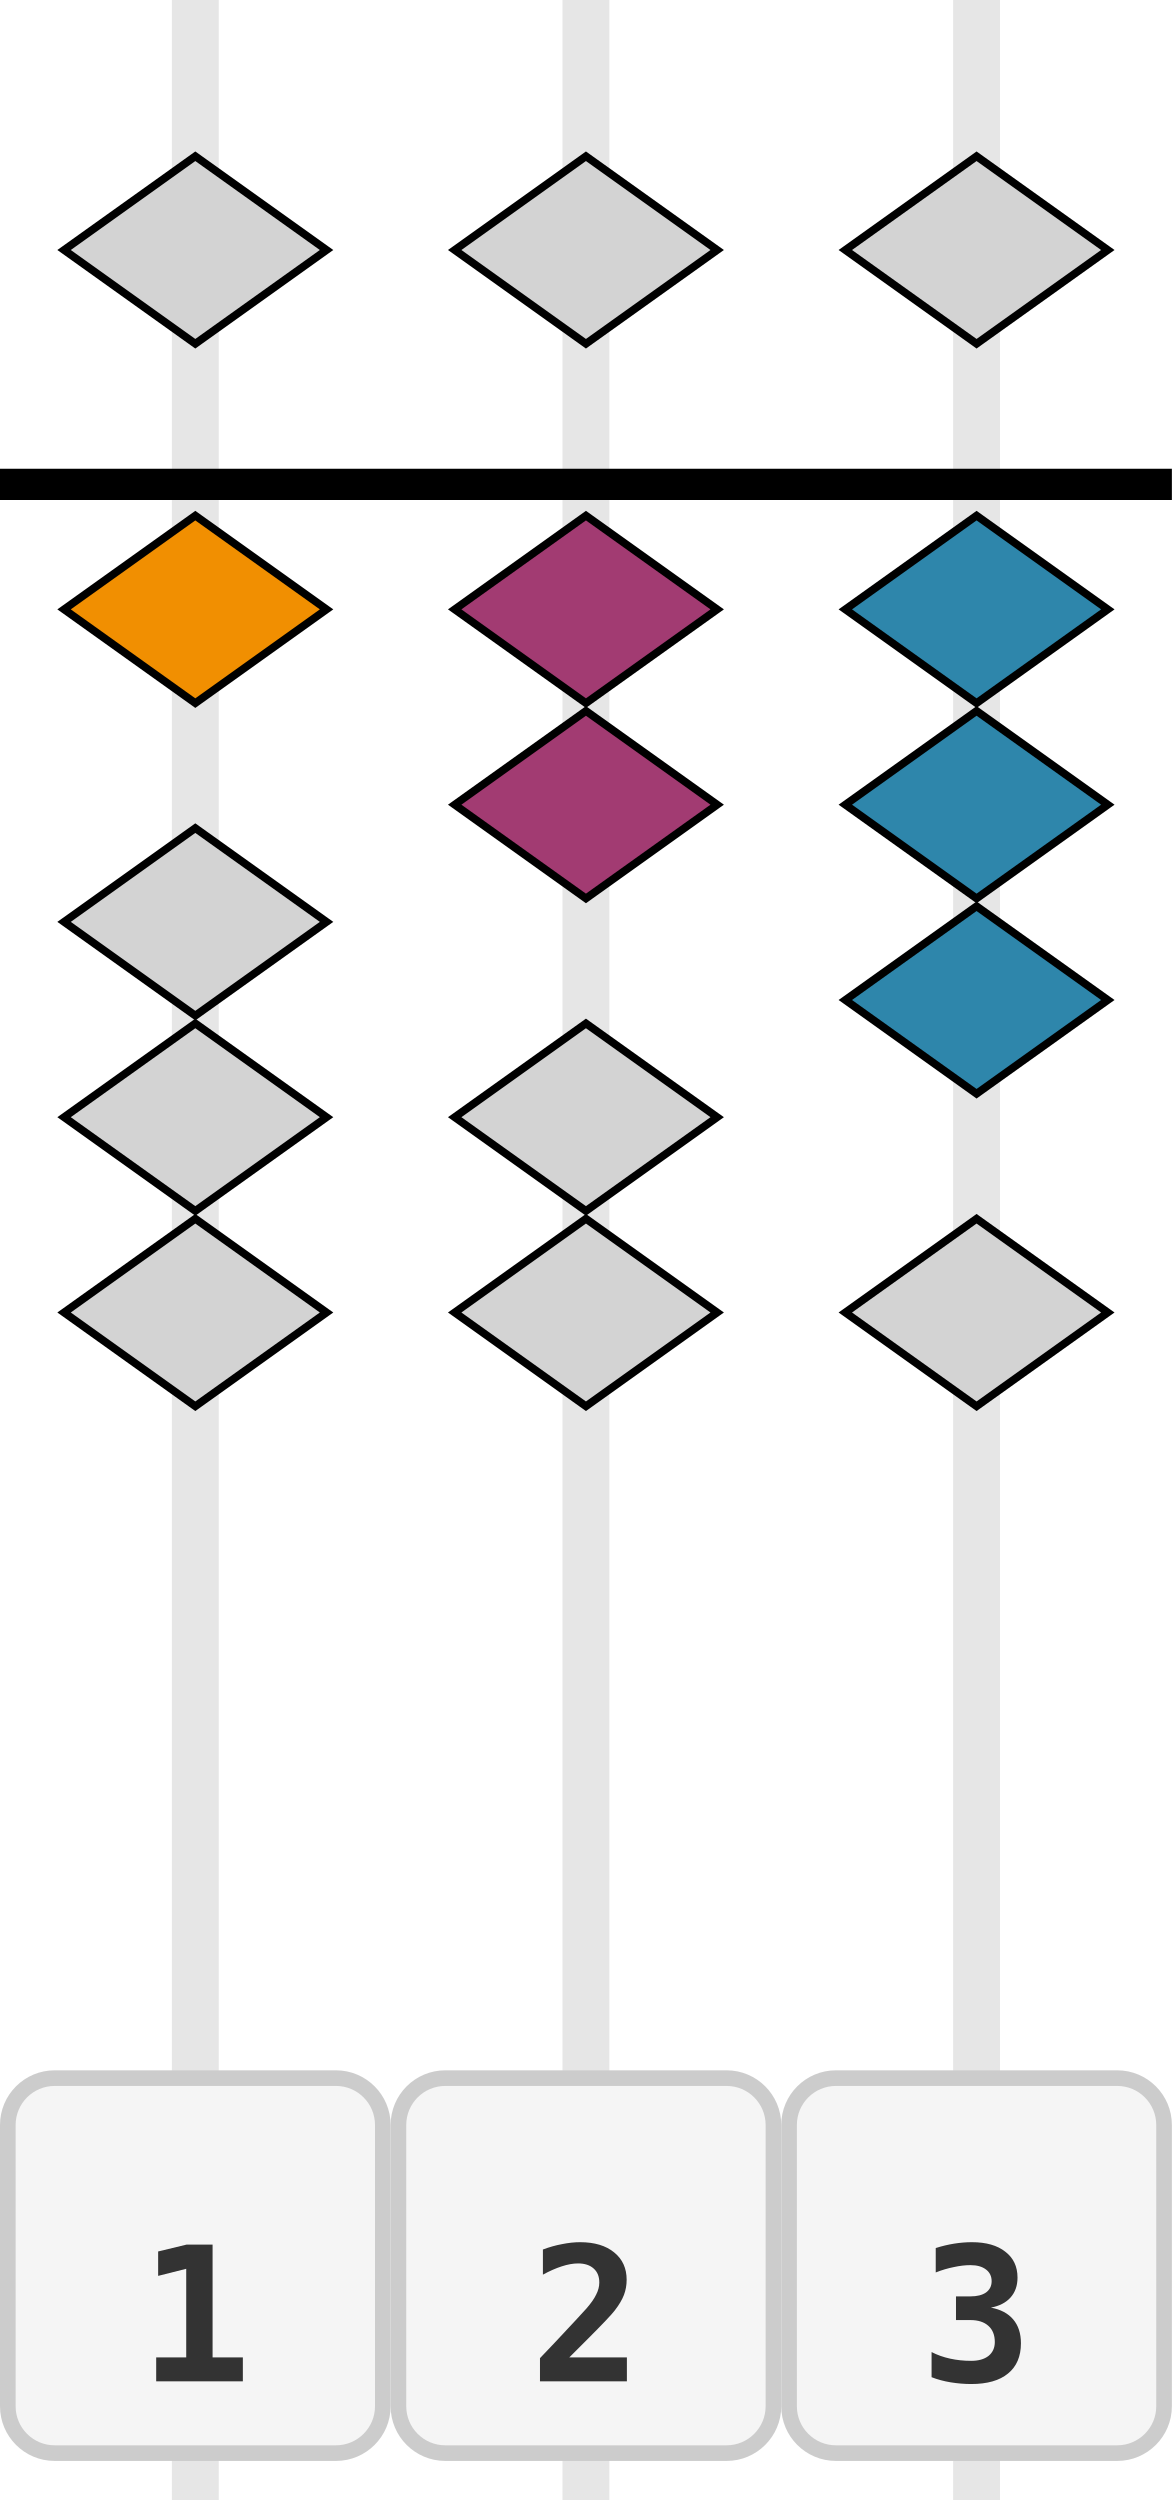
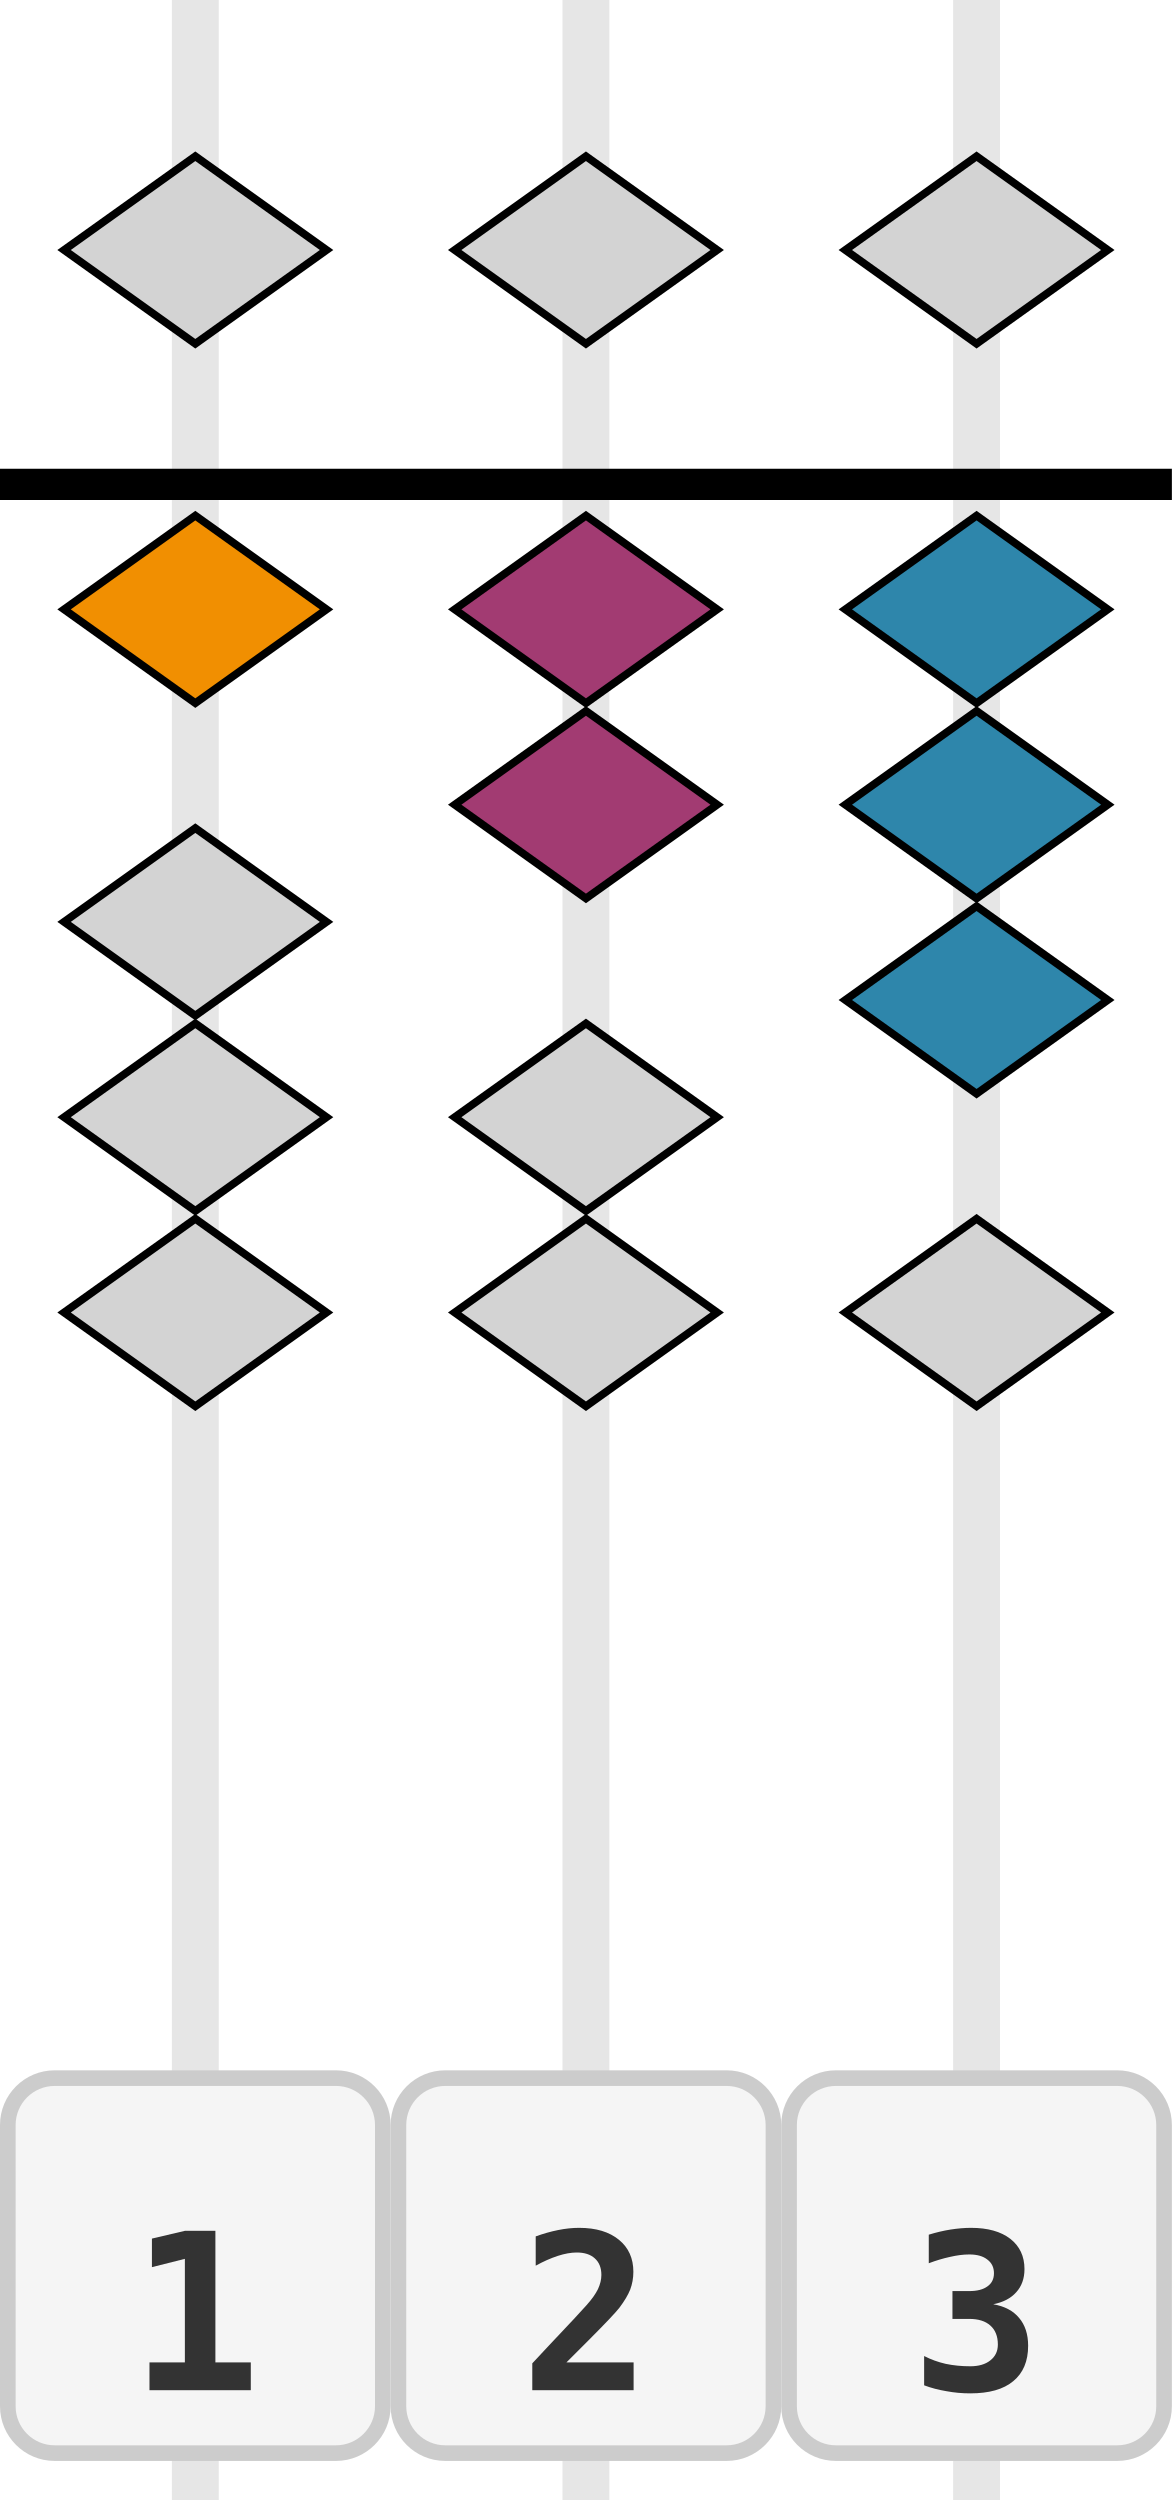
<svg xmlns="http://www.w3.org/2000/svg" width="75" height="160" viewBox="0 0 75 160" class="abacus-svg  " style="overflow:visible;display:block">
  <defs>
    <style>
          /* CSS-based opacity system for hidden inactive beads */
          .abacus-bead {
            transition: opacity 0.2s ease-in-out;
          }

          /* Hidden inactive beads are invisible by default */
          .hide-inactive-mode .abacus-bead.hidden-inactive {
            opacity: 0;
          }

          /* Interactive abacus: When hovering over the abacus, hidden inactive beads become semi-transparent */
          .abacus-svg.hide-inactive-mode.interactive:hover .abacus-bead.hidden-inactive {
            opacity: 0.5;
          }

          /* Interactive abacus: When hovering over a specific hidden inactive bead, it becomes fully visible */
          .hide-inactive-mode.interactive .abacus-bead.hidden-inactive:hover {
            opacity: 1 !important;
          }

          /* Non-interactive abacus: Hidden inactive beads always stay at opacity 0 */
          .abacus-svg.hide-inactive-mode:not(.interactive) .abacus-bead.hidden-inactive {
            opacity: 0 !important;
          }
        </style>
  </defs>
  <rect x="11" y="0" width="3" height="160" fill="rgb(0, 0, 0, 0.1)" stroke="none" />
  <rect x="36" y="0" width="3" height="160" fill="rgb(0, 0, 0, 0.1)" stroke="none" />
  <rect x="61" y="0" width="3" height="160" fill="rgb(0, 0, 0, 0.1)" stroke="none" />
  <rect x="0" y="30" width="75" height="2" fill="black" stroke="none" />
  <g class="abacus-bead inactive " transform="translate(4.1, 10)" style="cursor:default;touch-action:none;transition:opacity 0.2s ease-in-out">
    <polygon points="8.4,0 16.8,6 8.4,12 0,6" fill="rgb(211, 211, 211)" stroke="#000" stroke-width="0.5" />
  </g>
  <g class="abacus-bead active " transform="translate(4.1, 33)" style="cursor:default;touch-action:none;transition:opacity 0.2s ease-in-out">
    <polygon points="8.4,0 16.8,6 8.4,12 0,6" fill="#F18F01" stroke="#000" stroke-width="0.5" />
  </g>
  <g class="abacus-bead inactive " transform="translate(4.1, 53)" style="cursor:default;touch-action:none;transition:opacity 0.2s ease-in-out">
    <polygon points="8.4,0 16.8,6 8.4,12 0,6" fill="rgb(211, 211, 211)" stroke="#000" stroke-width="0.5" />
  </g>
  <g class="abacus-bead inactive " transform="translate(4.1, 65.5)" style="cursor:default;touch-action:none;transition:opacity 0.2s ease-in-out">
    <polygon points="8.4,0 16.8,6 8.4,12 0,6" fill="rgb(211, 211, 211)" stroke="#000" stroke-width="0.5" />
  </g>
  <g class="abacus-bead inactive " transform="translate(4.1, 78)" style="cursor:default;touch-action:none;transition:opacity 0.2s ease-in-out">
    <polygon points="8.4,0 16.8,6 8.4,12 0,6" fill="rgb(211, 211, 211)" stroke="#000" stroke-width="0.5" />
  </g>
  <g class="abacus-bead inactive " transform="translate(29.1, 10)" style="cursor:default;touch-action:none;transition:opacity 0.2s ease-in-out">
    <polygon points="8.4,0 16.8,6 8.4,12 0,6" fill="rgb(211, 211, 211)" stroke="#000" stroke-width="0.5" />
  </g>
  <g class="abacus-bead active " transform="translate(29.1, 33)" style="cursor:default;touch-action:none;transition:opacity 0.2s ease-in-out">
    <polygon points="8.4,0 16.8,6 8.4,12 0,6" fill="#A23B72" stroke="#000" stroke-width="0.5" />
  </g>
  <g class="abacus-bead active " transform="translate(29.1, 45.5)" style="cursor:default;touch-action:none;transition:opacity 0.2s ease-in-out">
    <polygon points="8.4,0 16.8,6 8.4,12 0,6" fill="#A23B72" stroke="#000" stroke-width="0.5" />
  </g>
  <g class="abacus-bead inactive " transform="translate(29.1, 65.5)" style="cursor:default;touch-action:none;transition:opacity 0.2s ease-in-out">
    <polygon points="8.4,0 16.8,6 8.4,12 0,6" fill="rgb(211, 211, 211)" stroke="#000" stroke-width="0.5" />
  </g>
  <g class="abacus-bead inactive " transform="translate(29.1, 78)" style="cursor:default;touch-action:none;transition:opacity 0.2s ease-in-out">
    <polygon points="8.4,0 16.8,6 8.4,12 0,6" fill="rgb(211, 211, 211)" stroke="#000" stroke-width="0.5" />
  </g>
  <g class="abacus-bead inactive " transform="translate(54.1, 10)" style="cursor:default;touch-action:none;transition:opacity 0.2s ease-in-out">
    <polygon points="8.4,0 16.8,6 8.4,12 0,6" fill="rgb(211, 211, 211)" stroke="#000" stroke-width="0.5" />
  </g>
  <g class="abacus-bead active " transform="translate(54.1, 33)" style="cursor:default;touch-action:none;transition:opacity 0.2s ease-in-out">
    <polygon points="8.4,0 16.8,6 8.4,12 0,6" fill="#2E86AB" stroke="#000" stroke-width="0.5" />
  </g>
  <g class="abacus-bead active " transform="translate(54.1, 45.5)" style="cursor:default;touch-action:none;transition:opacity 0.2s ease-in-out">
    <polygon points="8.4,0 16.8,6 8.4,12 0,6" fill="#2E86AB" stroke="#000" stroke-width="0.5" />
  </g>
  <g class="abacus-bead active " transform="translate(54.1, 58)" style="cursor:default;touch-action:none;transition:opacity 0.2s ease-in-out">
    <polygon points="8.4,0 16.8,6 8.4,12 0,6" fill="#2E86AB" stroke="#000" stroke-width="0.5" />
  </g>
  <g class="abacus-bead inactive " transform="translate(54.1, 78)" style="cursor:default;touch-action:none;transition:opacity 0.2s ease-in-out">
    <polygon points="8.4,0 16.8,6 8.4,12 0,6" fill="rgb(211, 211, 211)" stroke="#000" stroke-width="0.5" />
  </g>
  <rect x="0.5" y="133" width="24" height="24" fill="#f5f5f5" stroke="#ccc" stroke-width="1" rx="3" style="cursor:default" />
  <rect x="25.5" y="133" width="24" height="24" fill="#f5f5f5" stroke="#ccc" stroke-width="1" rx="3" style="cursor:default" />
  <rect x="50.5" y="133" width="24" height="24" fill="#f5f5f5" stroke="#ccc" stroke-width="1" rx="3" style="cursor:default" />
-   <text x="12.5" y="149" text-anchor="middle" dominant-baseline="middle" font-family="monospace" font-weight="bold" font-size="12" fill="#333">1</text>
-   <text x="37.5" y="149" text-anchor="middle" dominant-baseline="middle" font-family="monospace" font-weight="bold" font-size="12" fill="#333">2</text>
-   <text x="62.5" y="149" text-anchor="middle" dominant-baseline="middle" font-family="monospace" font-weight="bold" font-size="12" fill="#333">3</text>
+   <text x="12.5" y="149" text-anchor="middle" dominant-baseline="middle" font-family="monospace" font-weight="bold" font-size="14" fill="#333">1</text>
+   <text x="37.5" y="149" text-anchor="middle" dominant-baseline="middle" font-family="monospace" font-weight="bold" font-size="14" fill="#333">2</text>
+   <text x="62.5" y="149" text-anchor="middle" dominant-baseline="middle" font-family="monospace" font-weight="bold" font-size="14" fill="#333">3</text>
</svg>
